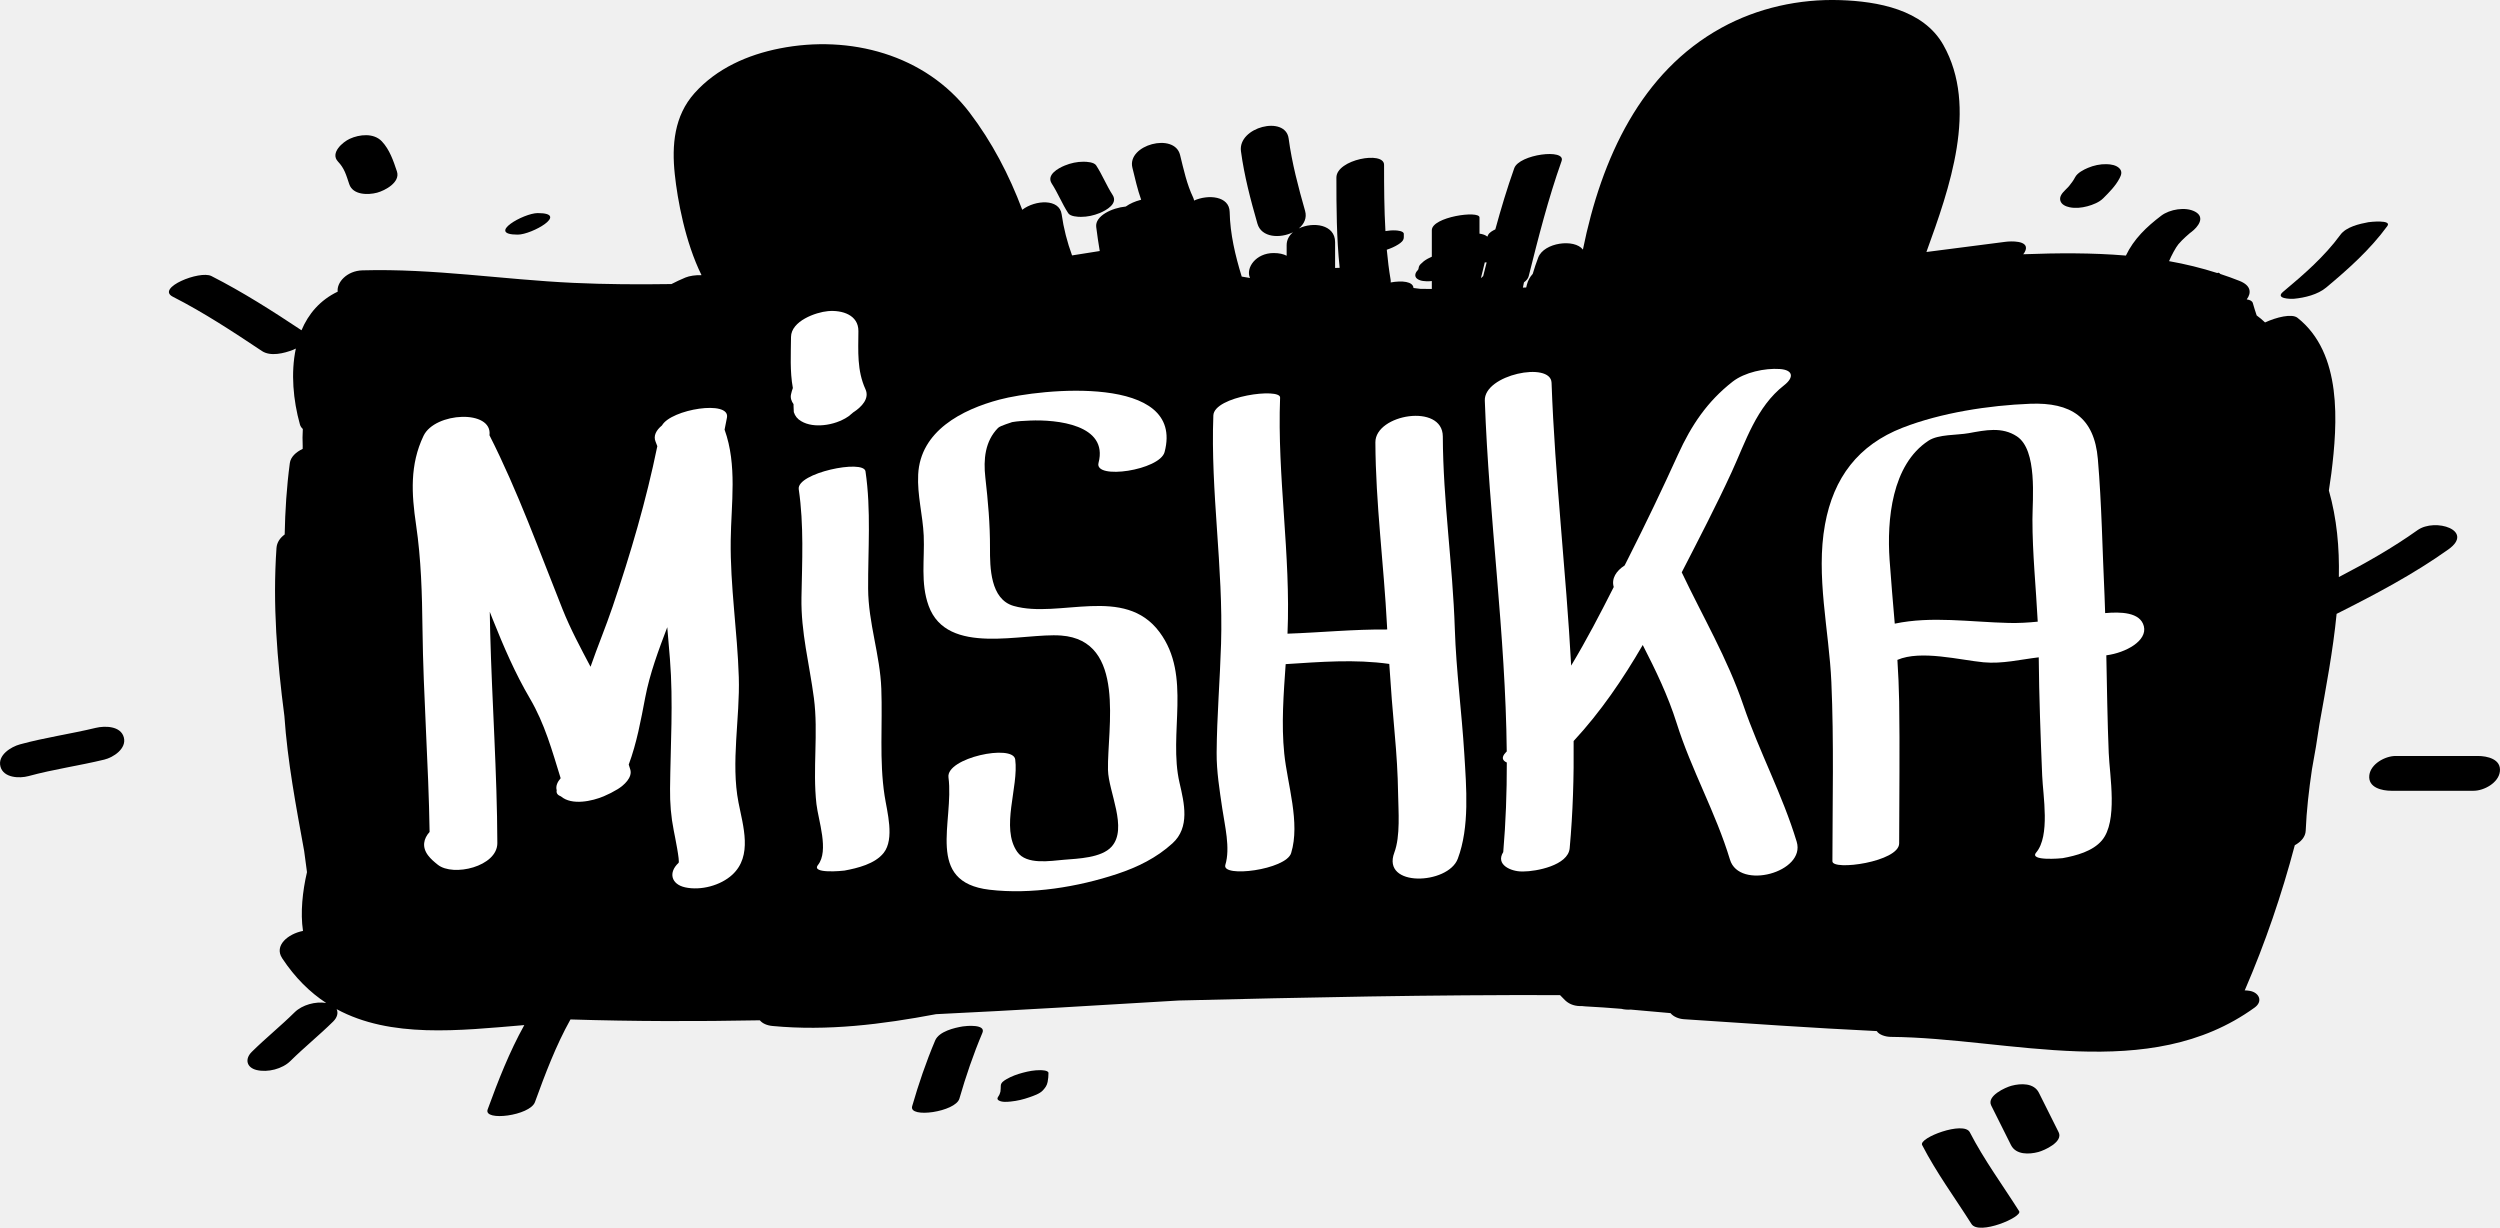
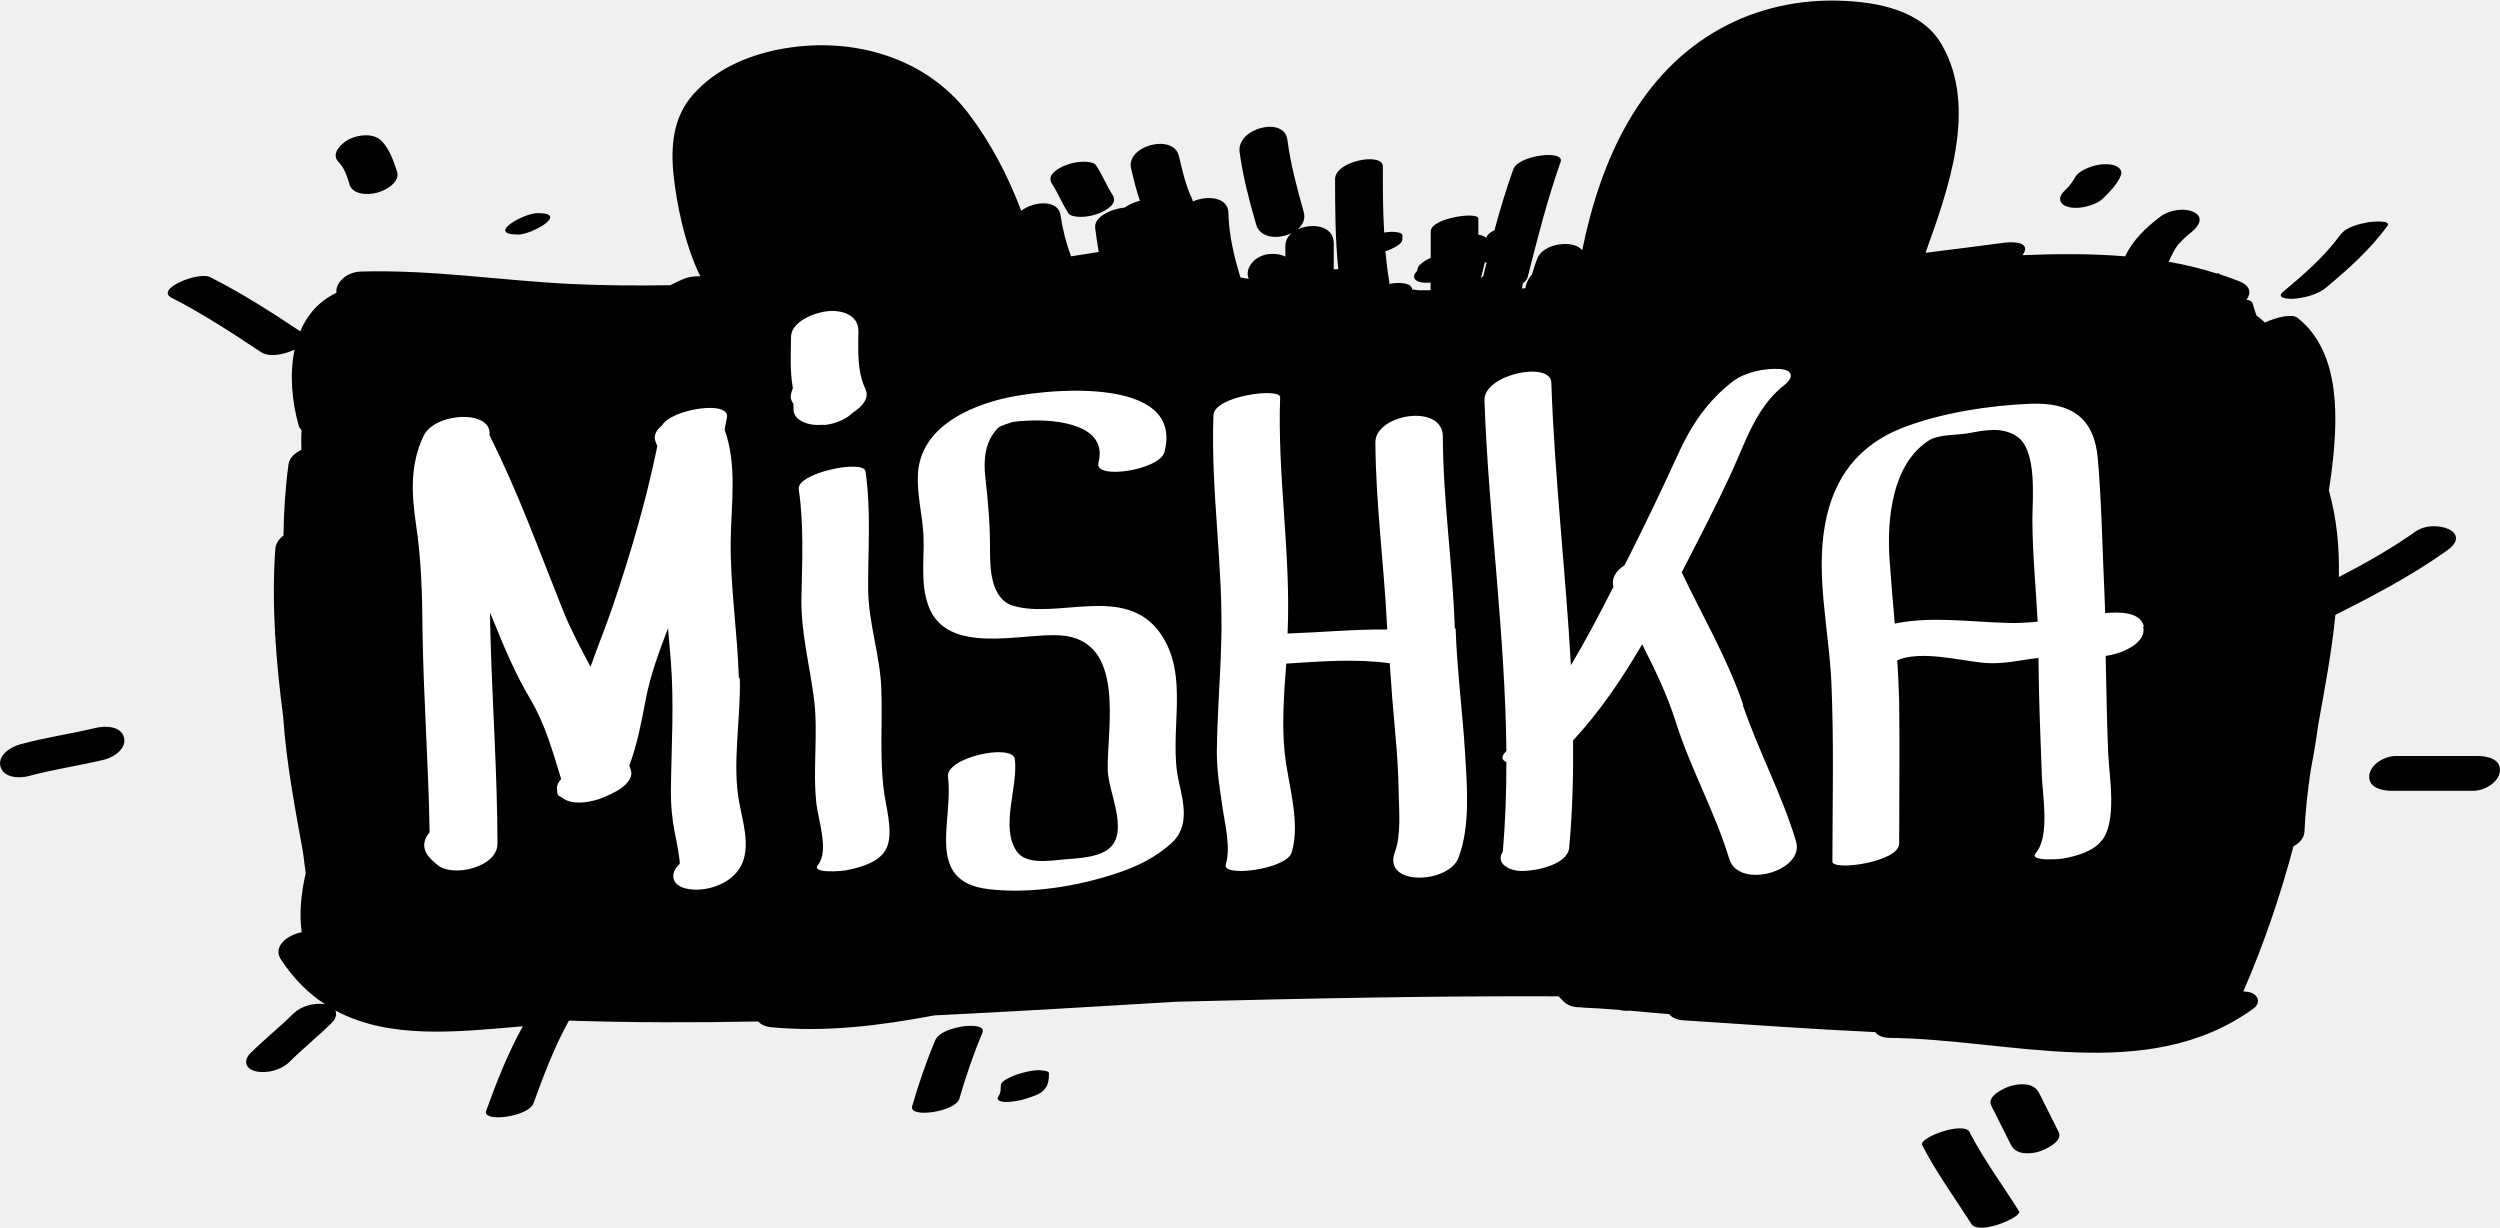
- <svg xmlns="http://www.w3.org/2000/svg" version="1.1" x="0px" y="0px" width="148.051px" height="72.707px" viewBox="0 0 148.051 72.707" enable-background="new 0 0 148.051 72.707" xml:space="preserve">
-   <g id="Layer_2">
-     <g>
-       <path d="M143.165,31.397c-1.481,1.055-3.053,1.942-4.657,2.777c0.037-1.747-0.119-3.465-0.591-5.127 c0.051-0.333,0.102-0.667,0.145-1.002c0.375-3.005,0.657-7.122-2.003-9.224c-0.335-0.265-1.249-0.035-1.922,0.274 c-0.157-0.151-0.322-0.289-0.496-0.415c-0.082-0.242-0.159-0.487-0.229-0.735c-0.035-0.12-0.168-0.188-0.36-0.215 c0.285-0.383,0.263-0.818-0.419-1.092c-0.378-0.152-0.759-0.287-1.143-0.413c-0.067-0.072-0.126-0.096-0.172-0.058 c-0.001,0.001-0.004,0.002-0.006,0.003c-0.938-0.3-1.893-0.533-2.859-0.705c0.138-0.331,0.396-0.813,0.552-1 c0.132-0.157,0.279-0.3,0.429-0.439c0.062-0.057,0.125-0.111,0.188-0.165c0.032-0.027,0.053-0.046,0.069-0.061 c0.02-0.014,0.046-0.034,0.084-0.062c0.38-0.288,0.846-0.865,0.221-1.202c-0.57-0.307-1.507-0.142-2.007,0.238 c-0.863,0.655-1.626,1.379-2.092,2.361c-2.01-0.169-4.05-0.155-6.079-0.078c0.062-0.076,0.112-0.158,0.141-0.25 c0.184-0.585-0.908-0.525-1.188-0.488c-1.562,0.205-3.125,0.407-4.688,0.604c1.367-3.773,3.083-8.578,1.001-12.264 c-1.19-2.106-3.906-2.579-6.098-2.652c-2.436-0.081-4.898,0.461-7.036,1.636c-4.762,2.618-7.11,7.71-8.21,13.138 c-0.497-0.657-2.301-0.425-2.645,0.468c-0.124,0.32-0.229,0.645-0.327,0.972c-0.16,0.174-0.282,0.386-0.345,0.637 c-0.015,0.056-0.027,0.111-0.041,0.167c-0.065,0.002-0.131,0.005-0.196,0.007c0.02-0.104,0.041-0.207,0.064-0.31 c0.146-0.109,0.247-0.232,0.28-0.366c0.574-2.296,1.156-4.588,1.948-6.82c0.269-0.756-2.511-0.399-2.804,0.426 c-0.424,1.193-0.786,2.403-1.12,3.622c-0.165,0.078-0.356,0.187-0.425,0.326c-0.017,0.034-0.031,0.07-0.047,0.104 c-0.107-0.093-0.271-0.151-0.466-0.178c0-0.319,0-0.639,0-0.959c0-0.432-2.823-0.034-2.823,0.757c0,0.522,0,1.046,0,1.568 c-0.167,0.072-0.327,0.158-0.472,0.266c-0.063,0.057-0.127,0.114-0.19,0.172c-0.073,0.071-0.113,0.152-0.12,0.245 c-0.007,0.026-0.013,0.053-0.023,0.078c-0.017,0.022-0.032,0.046-0.052,0.066c-0.126,0.128-0.184,0.335-0.027,0.467 c0.19,0.16,0.508,0.167,0.738,0.159c0.048-0.002,0.097-0.007,0.146-0.011c0,0.156,0,0.312,0,0.468 c-0.226-0.001-0.45-0.003-0.675-0.006l-0.411-0.051c-0.021-0.385-0.676-0.452-1.351-0.328c0.006-0.049,0.007-0.098-0.001-0.148 c-0.101-0.595-0.174-1.192-0.229-1.79c0.237-0.079,0.471-0.18,0.68-0.313c0.159-0.102,0.328-0.224,0.328-0.43 c0-0.064,0-0.13,0-0.194c0-0.18-0.412-0.204-0.499-0.208c-0.195-0.009-0.394,0.009-0.589,0.041 c-0.075-1.305-0.081-2.615-0.081-3.925c0-0.84-2.824-0.315-2.823,0.757c0,1.786,0.009,3.57,0.193,5.343 c-0.087-0.002-0.178,0.001-0.27,0.009c0-0.511,0-1.021,0-1.532c0-1.045-1.297-1.22-2.147-0.809 c0.313-0.262,0.489-0.622,0.37-1.039c-0.403-1.414-0.778-2.827-0.974-4.287c-0.188-1.394-3.017-0.677-2.824,0.756 c0.196,1.46,0.57,2.873,0.975,4.287c0.235,0.828,1.338,0.889,2.104,0.51c-0.227,0.196-0.373,0.452-0.373,0.76 c0,0.21,0,0.42,0,0.63c-0.189-0.098-0.439-0.16-0.77-0.16c-1.057,0-1.671,0.885-1.4,1.477c-0.164-0.027-0.327-0.054-0.491-0.083 c-0.382-1.248-0.686-2.514-0.714-3.83c-0.02-0.942-1.27-1.049-2.108-0.672c-0.008-0.056-0.022-0.111-0.049-0.168 c-0.385-0.804-0.567-1.674-0.78-2.533c-0.332-1.35-3.158-0.601-2.823,0.756c0.157,0.638,0.3,1.281,0.519,1.898 c-0.018,0.005-0.039,0.009-0.056,0.014c-0.3,0.081-0.601,0.205-0.854,0.387c-0.832,0.079-1.828,0.565-1.752,1.208 c0.058,0.478,0.131,0.953,0.209,1.427c-0.546,0.091-1.092,0.177-1.639,0.26c-0.289-0.787-0.499-1.601-0.618-2.443 c-0.131-0.924-1.555-0.854-2.332-0.26c-0.774-2.062-1.796-4.019-3.122-5.761c-2.621-3.439-7.097-4.613-11.242-3.794 c-1.9,0.376-3.735,1.184-5.043,2.646c-1.21,1.353-1.352,3.089-1.17,4.805c0.158,1.493,0.61,4.005,1.584,5.976 c-0.35-0.012-0.709,0.041-0.949,0.139c-0.283,0.117-0.561,0.248-0.833,0.388c-1.939,0.029-3.877,0.019-5.803-0.07 c-4.179-0.194-8.301-0.86-12.497-0.742c-0.923,0.026-1.534,0.719-1.465,1.262c-1.046,0.502-1.733,1.315-2.143,2.287 c-1.732-1.15-3.479-2.266-5.335-3.211c-0.689-0.351-3.3,0.707-2.285,1.224c1.84,0.938,3.561,2.072,5.278,3.216 c0.512,0.341,1.32,0.133,1.842-0.07c0.03-0.012,0.09-0.039,0.165-0.077c-0.306,1.44-0.157,3.067,0.241,4.493 c0.03,0.11,0.093,0.198,0.172,0.27c-0.021,0.338-0.023,0.677-0.007,1.015c-0.001,0.055-0.001,0.109-0.002,0.165 c-0.4,0.189-0.712,0.48-0.76,0.839c-0.188,1.411-0.278,2.82-0.305,4.229c-0.272,0.199-0.462,0.469-0.485,0.798 c-0.233,3.345,0.037,6.652,0.467,9.95c0.185,2.694,0.69,5.344,1.172,7.999c0.058,0.416,0.113,0.832,0.167,1.249 c-0.265,1.133-0.398,2.395-0.237,3.482c-0.881,0.171-1.729,0.866-1.233,1.617c0.765,1.158,1.644,2.018,2.606,2.649 c-0.633-0.103-1.42,0.11-1.871,0.555c-0.818,0.809-1.715,1.531-2.533,2.339c-0.429,0.424-0.314,0.935,0.289,1.078 c0.651,0.155,1.516-0.06,1.997-0.535c0.817-0.808,1.715-1.531,2.533-2.339c0.248-0.245,0.308-0.517,0.204-0.731 c3.21,1.735,7.235,1.27,11.114,0.943c-0.882,1.589-1.542,3.273-2.17,4.997c-0.262,0.719,2.507,0.373,2.801-0.436 c0.61-1.675,1.237-3.343,2.103-4.895c3.741,0.117,7.479,0.122,11.215,0.051c0.149,0.182,0.416,0.305,0.746,0.336 c3.27,0.311,6.489-0.096,9.688-0.699c4.789-0.229,9.577-0.525,14.366-0.809c7.527-0.186,15.056-0.346,22.587-0.32 c0.1,0.109,0.204,0.215,0.314,0.318c0.272,0.256,0.621,0.345,0.979,0.33c0.062,0.009,0.128,0.016,0.199,0.019 c0.714,0.036,1.428,0.087,2.141,0.145c0.156,0.04,0.341,0.059,0.559,0.046c0.002,0,0.004,0,0.005,0 c0.782,0.067,1.563,0.14,2.346,0.208c0.171,0.214,0.497,0.342,0.792,0.361c3.804,0.25,7.612,0.522,11.423,0.703 c0.14,0.229,0.536,0.34,0.82,0.343c7.067,0.06,15.278,2.804,21.558-1.736c0.501-0.362,0.273-0.877-0.264-0.984 c-0.108-0.021-0.217-0.031-0.326-0.034c0.008-0.016,0.018-0.03,0.023-0.045c1.195-2.769,2.174-5.633,2.945-8.552 c0.365-0.198,0.632-0.494,0.646-0.86c0.049-1.189,0.188-2.406,0.371-3.639c0.166-0.884,0.313-1.771,0.441-2.66 c0.387-2.169,0.806-4.367,1.018-6.541c2.28-1.147,4.538-2.335,6.622-3.819C146.562,31.417,144.213,30.651,143.165,31.397z M87.835,16.351c-0.049,0.039-0.094,0.079-0.134,0.123c0.073-0.312,0.149-0.623,0.228-0.934c0.036,0.001,0.073,0.001,0.111,0 C87.972,15.81,87.902,16.081,87.835,16.351z" />
-       <path d="M63.261,12.626c0.127,0.196,0.562,0.217,0.753,0.217c0.377,0.001,0.759-0.083,1.106-0.225 c0.404-0.166,1.101-0.559,0.77-1.07c-0.363-0.562-0.609-1.19-0.975-1.754c-0.127-0.196-0.562-0.217-0.754-0.217 c-0.376-0.001-0.758,0.083-1.105,0.226c-0.404,0.165-1.101,0.558-0.77,1.069C62.649,11.434,62.896,12.063,63.261,12.626z" />
-       <path d="M20.683,10.907c0.216,0.647,1.111,0.647,1.648,0.504c0.472-0.127,1.39-0.616,1.175-1.26 c-0.208-0.624-0.433-1.293-0.893-1.78c-0.479-0.507-1.324-0.417-1.902-0.151c-0.412,0.19-1.177,0.838-0.695,1.349 C20.398,9.974,20.494,10.341,20.683,10.907z" />
-       <path d="M30.66,13.895c0.843,0,3.073-1.276,1.186-1.276C31.003,12.619,28.772,13.895,30.66,13.895z" />
-       <path d="M122.562,12.274c0.346,0.072,0.717,0.032,1.055-0.059c0.321-0.086,0.7-0.234,0.941-0.477 c0.355-0.355,0.728-0.729,0.962-1.178c0.104-0.198,0.174-0.399-0.005-0.587c-0.188-0.197-0.507-0.245-0.763-0.251 c-0.376-0.01-0.761,0.074-1.106,0.22c-0.252,0.106-0.621,0.294-0.756,0.553c-0.098,0.186-0.218,0.353-0.351,0.513 c-0.008,0.009-0.016,0.018-0.023,0.027c-0.011,0.012-0.021,0.023-0.028,0.032c-0.064,0.067-0.13,0.133-0.195,0.199 c-0.158,0.158-0.346,0.365-0.279,0.614C122.077,12.121,122.347,12.229,122.562,12.274z" />
-       <path d="M135.861,17.692c0.631-0.061,1.395-0.246,1.894-0.662c1.319-1.102,2.603-2.248,3.623-3.642 c0.288-0.393-1.049-0.243-1.118-0.23c-0.534,0.099-1.316,0.276-1.661,0.746c-0.949,1.296-2.164,2.349-3.391,3.374 C134.71,17.693,135.649,17.712,135.861,17.692z" />
-       <path d="M146.74,44.769c-1.624,0-3.248,0-4.872,0c-0.616,0-1.475,0.468-1.556,1.139c-0.09,0.739,0.754,0.922,1.304,0.922 c1.624,0,3.248,0,4.871,0c0.617,0,1.475-0.468,1.557-1.139C148.134,44.952,147.29,44.769,146.74,44.769z" />
-       <path d="M57.021,60.784c-0.498,0.08-1.412,0.296-1.639,0.831c-0.538,1.272-0.981,2.571-1.364,3.897 c-0.211,0.733,2.571,0.333,2.798-0.451c0.383-1.327,0.825-2.625,1.363-3.897C58.401,60.637,57.213,60.752,57.021,60.784z" />
-       <path d="M61.602,63.375c-0.347-0.003-0.696,0.063-1.029,0.152c-0.333,0.089-0.67,0.207-0.968,0.383 c-0.141,0.084-0.338,0.2-0.338,0.39c-0.001,0.116-0.007,0.231-0.021,0.346c-0.025,0.103-0.06,0.2-0.125,0.286 c0.004-0.004,0.008-0.009,0.012-0.014c-0.064,0.082-0.108,0.179,0.018,0.253c0.196,0.114,0.502,0.083,0.712,0.062 c0.374-0.037,0.745-0.127,1.099-0.252c0.243-0.085,0.613-0.207,0.795-0.407c0.149-0.164,0.241-0.286,0.284-0.501 c0.035-0.177,0.05-0.349,0.05-0.529C62.09,63.378,61.669,63.376,61.602,63.375z" />
-       <path d="M116.652,67.051c-0.354-0.686-3.043,0.331-2.823,0.757c0.844,1.638,1.939,3.122,2.923,4.677 c0.436,0.689,3.04-0.414,2.823-0.757C118.593,70.174,117.496,68.689,116.652,67.051z" />
-       <path d="M120.744,64.713c-0.294-0.588-1.067-0.563-1.624-0.414c-0.35,0.094-1.485,0.598-1.199,1.17 c0.39,0.78,0.779,1.559,1.169,2.339c0.294,0.588,1.068,0.562,1.624,0.414c0.35-0.094,1.486-0.598,1.199-1.171 C121.523,66.272,121.134,65.493,120.744,64.713z" />
-       <path d="M5.668,43.105c-1.486,0.359-3.006,0.571-4.481,0.975c-0.537,0.146-1.342,0.641-1.16,1.318 c0.181,0.675,1.128,0.709,1.664,0.562c1.476-0.403,2.995-0.615,4.482-0.975c0.541-0.13,1.338-0.651,1.16-1.318 C7.148,42.982,6.209,42.975,5.668,43.105z" />
-     </g>
-   </g>
-   <g id="Layer_1">
-     <g>
-       <path fill="#FFFFFF" d="M43.752,40.106c-0.083-2.707-0.514-5.396-0.479-8.108c0.028-2.194,0.393-4.45-0.363-6.554 c0.047-0.239,0.097-0.477,0.141-0.717c0.195-1.055-3.3-0.497-3.849,0.468c-0.346,0.283-0.523,0.621-0.377,0.965 c0.037,0.087,0.069,0.175,0.102,0.263c-0.662,3.233-1.584,6.364-2.645,9.498c-0.406,1.199-0.896,2.37-1.31,3.565 c-0.587-1.114-1.181-2.214-1.658-3.408c-1.386-3.464-2.636-6.965-4.326-10.299c0.192-1.543-3.232-1.381-3.907,0.032 c-0.816,1.709-0.711,3.434-0.442,5.262c0.303,2.061,0.356,4.086,0.381,6.167c0.048,4.012,0.361,8.016,0.421,12.027 c-0.357,0.397-0.466,0.889-0.092,1.388c0.163,0.217,0.365,0.385,0.576,0.554c0.913,0.73,3.533,0.108,3.528-1.283 c-0.014-4.16-0.314-8.312-0.424-12.471c-0.011-0.407-0.018-0.814-0.024-1.222c0.058,0.146,0.115,0.293,0.173,0.438 c0.646,1.618,1.322,3.191,2.205,4.696c0.876,1.491,1.315,3.092,1.819,4.719c-0.19,0.219-0.305,0.467-0.234,0.715 c-0.04,0.181,0.071,0.294,0.253,0.363c0.645,0.552,1.858,0.277,2.532-0.007c0.29-0.122,0.566-0.263,0.834-0.427 c0.348-0.215,0.891-0.686,0.735-1.17c-0.03-0.093-0.059-0.187-0.088-0.281c0.475-1.281,0.716-2.612,0.975-3.965 c0.275-1.441,0.789-2.805,1.307-4.171c0.053,0.625,0.107,1.249,0.157,1.872c0.206,2.577,0.033,5.118,0.008,7.696 c-0.009,0.854,0.054,1.648,0.221,2.484c0.068,0.345,0.37,1.824,0.283,1.904c-0.617,0.57-0.438,1.268,0.389,1.45 c0.923,0.203,2.1-0.106,2.795-0.749c1.209-1.117,0.638-2.871,0.364-4.28C43.273,45.158,43.826,42.512,43.752,40.106z" />
-       <path fill="#FFFFFF" d="M52.192,40.788c-0.074-2.007-0.771-3.897-0.781-5.925c-0.011-2.327,0.183-4.635-0.156-6.949 c-0.107-0.732-4.093,0.101-3.953,1.059c0.312,2.129,0.199,4.268,0.161,6.412c-0.037,2.063,0.472,3.934,0.737,5.958 c0.271,2.073-0.085,4.195,0.15,6.271c0.11,0.971,0.758,2.768,0.09,3.612c-0.424,0.537,1.482,0.345,1.568,0.33 c0.775-0.143,1.809-0.395,2.324-1.048c0.659-0.835,0.198-2.448,0.054-3.387C52.066,45.041,52.271,42.885,52.192,40.788z" />
-       <path fill="#FFFFFF" d="M68.671,37.438c-2.081-2.809-5.943-0.787-8.64-1.554c-1.39-0.396-1.407-2.292-1.403-3.428 c0.004-1.439-0.115-2.757-0.276-4.184c-0.119-1.061-0.024-2.14,0.753-2.93c0.143-0.146,0.866-0.339,0.817-0.342 c0.356-0.062,0.683-0.077,1.077-0.094c1.562-0.067,4.654,0.234,4.056,2.506c-0.269,1.019,3.629,0.435,3.913-0.643 c1.224-4.64-7.352-3.749-9.774-3.106c-2.231,0.592-4.692,1.862-4.819,4.438c-0.062,1.23,0.274,2.401,0.328,3.62 c0.061,1.403-0.2,2.802,0.291,4.155c1.092,3.01,5.57,1.59,7.849,1.761c3.88,0.29,2.722,5.519,2.772,7.955 c0.027,1.3,1.192,3.461,0.213,4.549c-0.601,0.668-2,0.706-2.817,0.774c-0.821,0.069-2.221,0.315-2.768-0.465 c-1.002-1.431,0.093-3.834-0.121-5.474c-0.122-0.933-4.104-0.096-3.953,1.059c0.346,2.651-1.412,6.2,2.424,6.655 c2.464,0.293,5.238-0.162,7.568-0.936c1.207-0.4,2.328-0.951,3.272-1.81c1.045-0.949,0.701-2.369,0.421-3.579 C69.172,43.422,70.593,40.032,68.671,37.438z" />
-       <path fill="#FFFFFF" d="M86.155,37.248c-0.122-3.812-0.696-7.582-0.711-11.4c-0.009-1.989-4-1.317-3.993,0.346 c0.015,3.641,0.501,7.232,0.688,10.862c0.003,0.074,0.008,0.148,0.012,0.223c-1.967-0.018-3.934,0.179-5.905,0.248 c0.203-4.675-0.617-9.311-0.438-13.983c0.022-0.587-3.909-0.091-3.953,1.059c-0.172,4.516,0.593,8.997,0.457,13.514 c-0.064,2.155-0.247,4.303-0.262,6.46c-0.008,1.105,0.173,2.204,0.332,3.293c0.147,1.008,0.488,2.352,0.183,3.349 c-0.238,0.779,3.594,0.293,3.897-0.701c0.55-1.794-0.224-4.076-0.408-5.892c-0.177-1.74-0.04-3.53,0.084-5.296 c2.048-0.131,4.096-0.3,6.135-0.012c0.091,1.391,0.197,2.779,0.325,4.172c0.106,1.168,0.181,2.334,0.198,3.507 c0.016,1.028,0.143,2.519-0.223,3.492c-0.78,2.075,3.179,1.906,3.757,0.368c0.71-1.887,0.507-4.237,0.386-6.22 C86.565,42.169,86.235,39.717,86.155,37.248z" />
-       <path fill="#FFFFFF" d="M103.242,41.762c-0.948-2.783-2.395-5.224-3.649-7.868c1.01-1.967,2.036-3.935,2.959-5.942 c0.838-1.824,1.459-3.854,3.107-5.139c0.579-0.451,0.555-0.904-0.258-0.96c-0.883-0.061-2.083,0.194-2.795,0.749 c-1.498,1.168-2.448,2.587-3.229,4.307c-0.94,2.069-1.914,4.101-2.94,6.13c-0.074,0.149-0.15,0.298-0.226,0.448 c-0.494,0.318-0.792,0.769-0.645,1.277c-0.798,1.578-1.614,3.146-2.521,4.653c-0.302-5.584-0.963-11.162-1.161-16.751 c-0.045-1.281-4.007-0.484-3.953,1.059c0.246,6.93,1.23,13.845,1.299,20.775c-0.017,0.017-0.032,0.034-0.049,0.051 c-0.303,0.311-0.191,0.498,0.053,0.606c0.002,1.767-0.06,3.534-0.211,5.303c-0.477,0.752,0.467,1.149,1.094,1.149 c0.033,0,0.065,0,0.098,0c0.746,0,2.649-0.353,2.742-1.376c0.193-2.119,0.254-4.234,0.234-6.349 c1.605-1.731,2.916-3.663,4.093-5.687c0.766,1.494,1.495,3,2.007,4.625c0.868,2.766,2.32,5.308,3.159,8.087 c0.55,1.822,4.497,0.745,3.952-1.059C105.563,47.072,104.177,44.505,103.242,41.762z" />
-       <path fill="#FFFFFF" d="M126.96,37.085c-0.212-0.84-1.385-0.857-2.292-0.777c-0.013-0.338-0.021-0.677-0.036-1.016 c-0.127-2.686-0.168-5.428-0.396-8.105c-0.211-2.479-1.599-3.368-4.008-3.276c-2.438,0.093-5.277,0.532-7.55,1.416 c-2.632,1.023-4.096,2.961-4.601,5.733c-0.555,3.041,0.242,6.275,0.377,9.331c0.155,3.535,0.066,7.078,0.062,10.614 c0,0.579,3.952,0.031,3.953-1.059c0.003-2.801,0.043-5.602,0-8.402c-0.014-0.826-0.052-1.647-0.104-2.466 c1.382-0.599,3.721,0.013,5.097,0.143c1.117,0.105,2.188-0.167,3.273-0.294c0.021,2.333,0.108,4.678,0.204,7.008 c0.049,1.194,0.481,3.563-0.356,4.552c-0.44,0.521,1.493,0.347,1.568,0.333c0.801-0.147,1.777-0.404,2.324-1.05 c0.958-1.13,0.46-3.824,0.405-5.173c-0.079-1.928-0.103-3.859-0.143-5.789C125.903,38.656,127.177,37.943,126.96,37.085z M112.208,36.933c-0.104-1.257-0.219-2.513-0.306-3.777c-0.161-2.352,0.118-5.634,2.31-7.062c0.587-0.383,1.691-0.317,2.377-0.442 c0.979-0.177,1.974-0.393,2.855,0.192c1.221,0.81,0.92,3.69,0.918,4.913c-0.002,2.024,0.21,4.038,0.313,6.058 c-0.558,0.056-1.122,0.09-1.698,0.077C116.67,36.837,114.393,36.474,112.208,36.933z" />
-       <path fill="#FFFFFF" d="M48.771,25.176c0.526-0.051,1.055-0.229,1.49-0.529c0.087-0.073,0.173-0.146,0.26-0.219 c0.524-0.338,0.979-0.834,0.734-1.373c-0.509-1.115-0.428-2.251-0.42-3.445c0.007-0.966-0.972-1.257-1.797-1.185 c-0.729,0.064-2.188,0.586-2.194,1.534c-0.007,1.002-0.072,2.034,0.11,3.02c-0.049,0.113-0.075,0.241-0.105,0.358 c-0.056,0.214,0.016,0.424,0.144,0.595c0,0.045,0.002,0.09,0.002,0.135c0.005,0.113,0.011,0.226,0.015,0.338 c0.074,0.235,0.218,0.413,0.433,0.535C47.833,25.176,48.327,25.219,48.771,25.176z" />
-     </g>
-   </g>
+ <svg xmlns="http://www.w3.org/2000/svg" class="header__logo-icon header__logo-icon--desktop" width="148.051" height="72.707" viewBox="0 0 148.051 72.707">
+   <path d="M143.165 31.397c-1.48 1.055-3.053 1.942-4.657 2.777.037-1.747-.12-3.465-.59-5.127.05-.333.1-.667.144-1.002.375-3.005.657-7.122-2.003-9.224-.34-.26-1.25-.03-1.93.28-.16-.15-.32-.29-.5-.41-.08-.24-.16-.48-.23-.73-.04-.12-.17-.19-.36-.21.28-.38.26-.81-.42-1.09-.38-.15-.76-.29-1.14-.41-.07-.07-.13-.09-.18-.06l-.01.01c-.94-.3-1.9-.53-2.86-.7.14-.33.39-.81.55-1 .13-.15.28-.3.43-.44l.18-.16c.03-.02.05-.04.07-.06l.08-.06c.38-.29.84-.86.22-1.2-.57-.31-1.51-.14-2.01.24-.87.66-1.63 1.38-2.1 2.36-2.01-.17-4.05-.15-6.08-.07.06-.08.11-.16.14-.25.18-.59-.91-.53-1.19-.49-1.56.2-3.13.41-4.69.6 1.36-3.77 3.08-8.58 1-12.26-1.17-2.13-3.89-2.6-6.08-2.67-2.44-.08-4.9.46-7.04 1.64-4.76 2.62-7.11 7.71-8.21 13.14-.5-.65-2.3-.42-2.65.47-.13.32-.23.65-.33.97-.16.18-.28.39-.35.64l-.04.17-.2.01.06-.31c.15-.11.25-.23.28-.36.58-2.29 1.16-4.58 1.95-6.82.27-.75-2.51-.4-2.8.43-.43 1.2-.79 2.41-1.12 3.62-.17.08-.36.19-.43.33-.02.04-.04.07-.05.11-.11-.09-.27-.15-.47-.18v-.96c0-.43-2.82-.03-2.82.76v1.57c-.17.07-.33.16-.48.27l-.19.17c-.07.07-.11.16-.12.25-.01.03-.01.05-.02.08-.02.02-.03.05-.05.07-.13.13-.19.34-.03.47.19.16.5.17.73.16l.15-.01v.46h-.68l-.41-.05c-.027-.38-.68-.45-1.357-.33.01-.05.01-.09 0-.14-.1-.59-.17-1.19-.23-1.79.24-.08.47-.18.68-.31.16-.103.33-.225.33-.43v-.2c0-.18-.41-.2-.5-.21-.19-.01-.39.01-.58.04-.08-1.304-.08-2.614-.08-3.924 0-.84-2.83-.32-2.828.756 0 1.78.01 3.57.19 5.34-.087-.004-.18 0-.27.01V14.4c0-1.045-1.297-1.22-2.147-.81.31-.26.49-.62.37-1.038-.4-1.42-.78-2.83-.97-4.29-.19-1.397-3.02-.68-2.827.753.2 1.46.57 2.87.98 4.28.23.83 1.335.89 2.1.51-.224.197-.37.45-.37.76v.63c-.19-.1-.44-.16-.77-.16-1.056 0-1.67.886-1.4 1.478l-.49-.08c-.38-1.25-.686-2.514-.714-3.83-.02-.942-1.27-1.05-2.104-.672-.01-.05-.026-.11-.05-.16-.39-.81-.57-1.68-.78-2.54-.33-1.35-3.16-.6-2.826.76.16.64.3 1.28.52 1.9l-.05.01c-.3.08-.6.21-.85.39-.83.08-1.83.56-1.75 1.21.06.48.13.95.21 1.42-.55.09-1.097.18-1.64.26-.29-.78-.5-1.6-.62-2.44-.13-.92-1.557-.85-2.33-.26-.777-2.06-1.8-4.02-3.12-5.76-2.62-3.44-7.1-4.61-11.247-3.79-1.9.38-3.74 1.18-5.048 2.65-1.21 1.35-1.35 3.09-1.17 4.81.16 1.49.61 4 1.58 5.97-.35-.01-.71.04-.95.14-.28.12-.56.25-.83.39-1.94.03-3.88.02-5.8-.07-4.18-.2-8.3-.86-12.5-.74-.93.02-1.54.72-1.47 1.26-1.044.5-1.73 1.31-2.14 2.28-1.73-1.15-3.48-2.27-5.334-3.21-.69-.35-3.3.71-2.28 1.224 1.84.94 3.56 2.07 5.28 3.21.51.34 1.32.14 1.84-.07.03-.01.09-.04.16-.07-.31 1.44-.16 3.07.24 4.49.03.11.09.2.17.27-.02.34-.02.68-.01 1.02v.16c-.4.19-.71.48-.76.84-.19 1.41-.28 2.82-.3 4.23-.27.2-.46.47-.485.8-.23 3.34.04 6.65.47 9.95.18 2.69.69 5.34 1.17 8l.163 1.25c-.265 1.14-.4 2.4-.237 3.49-.88.17-1.73.866-1.23 1.617.763 1.16 1.642 2.02 2.61 2.65-.64-.11-1.42.11-1.87.55-.82.81-1.72 1.53-2.54 2.34-.43.42-.32.93.29 1.075.65.16 1.51-.06 1.99-.53.82-.81 1.715-1.53 2.533-2.34.25-.24.31-.52.202-.73 3.21 1.74 7.23 1.27 11.11.94-.886 1.59-1.546 3.28-2.17 5-.266.72 2.503.37 2.8-.44.61-1.675 1.234-3.34 2.1-4.895 3.74.12 7.48.12 11.212.05.15.18.42.303.75.34 3.27.31 6.49-.1 9.685-.7 4.79-.23 9.58-.53 14.37-.81 7.53-.19 15.06-.35 22.59-.32.1.11.2.21.31.32.27.25.62.34.98.33.067.01.13.01.2.02.72.03 1.43.08 2.14.14.16.04.34.06.56.04h.01c.78.066 1.56.14 2.346.207.17.215.5.343.795.36 3.8.25 7.61.524 11.42.705.14.23.54.34.82.34 7.07.06 15.28 2.81 21.56-1.73.5-.363.27-.88-.27-.985-.104-.02-.213-.03-.32-.033.01-.02.02-.03.02-.05 1.2-2.77 2.18-5.636 2.95-8.55.37-.2.63-.49.65-.86.05-1.19.19-2.41.37-3.64.17-.88.32-1.77.44-2.66.39-2.17.81-4.37 1.02-6.54 2.28-1.15 4.54-2.337 6.62-3.82 1.57-1.12-.78-1.88-1.83-1.14zM87.835 16.35c-.05.04-.094.08-.134.124.08-.312.15-.623.23-.934h.11l-.2.81zM63.26 12.626c.128.196.563.217.754.217.377 0 .76-.083 1.106-.225.404-.166 1.1-.56.77-1.07-.363-.562-.61-1.19-.975-1.754-.127-.196-.562-.217-.754-.217-.37 0-.75.083-1.1.226-.4.165-1.1.558-.77 1.07.37.56.61 1.19.98 1.753zm-42.577-1.72c.216.648 1.11.648 1.648.505.48-.12 1.39-.61 1.18-1.26-.21-.62-.43-1.29-.89-1.78-.48-.5-1.32-.41-1.9-.15-.41.19-1.17.84-.69 1.35.38.41.48.77.67 1.34zm9.977 2.99c.843 0 3.073-1.277 1.186-1.277-.843 0-3.074 1.27-1.186 1.27zm91.902-1.622c.346.072.717.032 1.055-.06.32-.085.7-.233.94-.476.356-.355.73-.73.963-1.178.104-.198.174-.4-.005-.587-.188-.197-.507-.245-.763-.25-.376-.01-.76.073-1.106.22-.252.105-.62.293-.756.552-.098.186-.218.353-.35.513l-.024.027-.028.032-.195.2c-.158.157-.346.364-.28.613.064.24.334.35.55.394zm13.298 5.418c.632-.06 1.396-.246 1.895-.662 1.32-1.102 2.603-2.248 3.623-3.642.288-.393-1.05-.243-1.118-.23-.534.1-1.316.276-1.66.746-.95 1.296-2.165 2.35-3.392 3.374-.498.415.44.434.653.414zm10.88 27.078h-4.872c-.616 0-1.475.467-1.556 1.138-.09.74.754.922 1.304.922h4.87c.618 0 1.476-.468 1.558-1.14.09-.738-.754-.92-1.304-.92zM57.02 60.784c-.497.08-1.41.296-1.638.83-.538 1.273-.98 2.572-1.364 3.898-.21.733 2.57.333 2.798-.45.383-1.328.825-2.626 1.363-3.898.22-.527-.97-.412-1.16-.38zm4.582 2.59c-.347-.002-.696.064-1.03.153-.332.09-.67.207-.967.383-.14.084-.338.2-.338.39 0 .116-.007.23-.02.346-.026.103-.06.2-.126.286l.02-.014c-.06.082-.11.18.02.253.2.12.51.09.72.07.38-.03.75-.12 1.1-.25.24-.08.61-.2.8-.4.15-.16.24-.28.29-.5.04-.18.05-.35.05-.53 0-.16-.42-.17-.48-.17zm55.05 3.676c-.354-.685-3.043.332-2.823.758.84 1.638 1.93 3.122 2.92 4.677.43.69 3.04-.414 2.82-.757-.98-1.554-2.08-3.04-2.93-4.677zm4.092-2.337c-.294-.588-1.067-.563-1.624-.414-.35.09-1.485.59-1.2 1.17l1.17 2.33c.294.59 1.068.56 1.624.41.35-.1 1.486-.6 1.2-1.17l-1.17-2.34zM5.668 43.105c-1.486.36-3.006.57-4.48.975-.538.146-1.343.64-1.16 1.318.18.675 1.127.71 1.663.562 1.48-.403 3-.615 4.49-.975.54-.13 1.34-.65 1.16-1.318-.18-.685-1.12-.692-1.66-.562z" />
+   <path fill="#FFF" d="M43.752 40.106c-.083-2.707-.514-5.396-.48-8.108.03-2.194.394-4.45-.362-6.554.047-.24.097-.477.14-.717.196-1.055-3.3-.497-3.848.468-.346.283-.523.62-.377.965.037.087.07.175.102.263-.662 3.233-1.584 6.364-2.645 9.498-.406 1.2-.896 2.37-1.31 3.57-.587-1.11-1.18-2.21-1.658-3.41-1.386-3.46-2.636-6.96-4.326-10.3.192-1.54-3.232-1.38-3.907.04-.81 1.71-.71 3.44-.44 5.27.31 2.06.36 4.09.38 6.17.05 4.01.36 8.02.42 12.03-.35.4-.46.89-.09 1.39.17.22.37.39.58.56.92.73 3.54.11 3.53-1.28-.01-4.16-.31-8.31-.42-12.47-.01-.4-.02-.81-.02-1.22l.18.44c.65 1.62 1.32 3.2 2.21 4.7.88 1.49 1.32 3.09 1.82 4.72-.19.22-.3.47-.23.71-.04.19.07.3.25.37.65.55 1.86.28 2.54-.01.29-.12.57-.26.84-.42.35-.21.89-.68.73-1.17l-.09-.28c.48-1.28.72-2.61.98-3.96.28-1.44.79-2.8 1.31-4.17.05.63.11 1.25.16 1.87.21 2.58.04 5.12.01 7.7-.01.86.06 1.65.22 2.49.07.35.37 1.83.29 1.91-.62.57-.44 1.27.39 1.45.92.21 2.1-.1 2.79-.75 1.21-1.11.64-2.87.37-4.28-.46-2.36.09-5 .02-7.41zm8.44.682c-.074-2.007-.77-3.897-.78-5.925-.012-2.327.182-4.635-.157-6.95-.107-.73-4.093.102-3.953 1.06.312 2.13.2 4.268.16 6.412-.036 2.063.473 3.934.738 5.958.27 2.073-.085 4.195.15 6.27.11.972.758 2.77.09 3.613-.424.537 1.482.345 1.568.33.775-.143 1.81-.395 2.324-1.048.66-.835.198-2.448.054-3.387-.32-2.08-.115-4.23-.194-6.33zm16.478-3.35c-2.08-2.81-5.942-.787-8.64-1.554-1.39-.396-1.406-2.292-1.402-3.428.004-1.44-.115-2.757-.276-4.184-.12-1.06-.024-2.14.753-2.93.143-.146.866-.34.817-.342.356-.062.683-.077 1.077-.094 1.56-.067 4.65.234 4.05 2.506-.27 1.02 3.63.435 3.91-.643 1.22-4.64-7.35-3.75-9.78-3.11-2.23.59-4.69 1.86-4.82 4.44-.06 1.23.27 2.4.33 3.62.06 1.4-.2 2.8.29 4.15 1.09 3.01 5.57 1.59 7.85 1.76 3.88.29 2.72 5.52 2.77 7.95.03 1.3 1.19 3.46.21 4.55-.6.66-2 .7-2.82.77-.82.07-2.22.31-2.77-.47-1.01-1.43.09-3.84-.12-5.48-.13-.94-4.11-.1-3.96 1.06.34 2.65-1.41 6.2 2.42 6.65 2.46.29 5.24-.17 7.57-.94 1.21-.4 2.33-.95 3.27-1.81 1.04-.95.7-2.37.42-3.58-.68-2.94.74-6.33-1.18-8.93zm17.485-.19c-.122-3.812-.696-7.582-.71-11.4-.01-1.99-4-1.317-3.994.346.02 3.64.51 7.232.69 10.862.01.074.01.148.01.223-1.96-.02-3.93.17-5.9.24.21-4.68-.61-9.31-.44-13.99.02-.59-3.91-.09-3.95 1.06-.17 4.51.6 8.99.46 13.51-.06 2.15-.24 4.3-.26 6.46 0 1.1.18 2.2.34 3.29.15 1 .49 2.35.19 3.35-.24.77 3.6.29 3.9-.71.55-1.79-.22-4.08-.41-5.89-.18-1.74-.04-3.53.09-5.3 2.05-.13 4.1-.3 6.13-.02.09 1.39.2 2.78.33 4.17.11 1.16.18 2.33.2 3.5.02 1.03.15 2.52-.22 3.49-.78 2.07 3.18 1.9 3.76.36.71-1.88.51-4.23.39-6.22-.15-2.46-.48-4.92-.56-7.39zm17.087 4.514c-.948-2.783-2.395-5.224-3.65-7.868 1.01-1.967 2.037-3.935 2.96-5.942.838-1.824 1.46-3.854 3.107-5.14.57-.45.55-.903-.26-.96-.89-.06-2.09.195-2.8.75-1.5 1.168-2.45 2.587-3.23 4.307-.94 2.06-1.92 4.1-2.94 6.13l-.23.44c-.5.32-.79.77-.65 1.27-.8 1.58-1.62 3.14-2.52 4.65-.31-5.59-.97-11.16-1.16-16.75-.05-1.28-4.01-.49-3.96 1.06.25 6.93 1.23 13.84 1.3 20.77-.02.01-.03.03-.05.05-.3.31-.19.5.05.6 0 1.77-.06 3.53-.21 5.3-.48.75.46 1.15 1.09 1.15h.1c.74 0 2.65-.36 2.74-1.38.19-2.12.25-4.24.23-6.35 1.6-1.73 2.91-3.67 4.09-5.69.76 1.49 1.49 3 2 4.62.87 2.76 2.32 5.31 3.16 8.09.55 1.82 4.5.74 3.95-1.06-.84-2.78-2.23-5.35-3.16-8.09zm23.718-4.677c-.212-.84-1.385-.857-2.292-.777-.013-.338-.02-.677-.036-1.016-.127-2.686-.168-5.428-.396-8.105-.21-2.48-1.6-3.368-4.008-3.276-2.438.1-5.277.54-7.55 1.42-2.632 1.03-4.096 2.96-4.6 5.74-.556 3.04.24 6.28.376 9.33.155 3.54.066 7.08.062 10.62 0 .58 3.952.03 3.953-1.06 0-2.8.04-5.6 0-8.4-.02-.82-.06-1.65-.11-2.46 1.38-.6 3.72.02 5.09.15 1.11.11 2.19-.16 3.27-.29.02 2.33.11 4.68.2 7.01.05 1.19.48 3.56-.36 4.55-.44.52 1.49.35 1.57.33.8-.14 1.78-.4 2.32-1.05.95-1.13.46-3.82.4-5.17-.08-1.93-.11-3.86-.15-5.79 1.16-.15 2.44-.86 2.22-1.72zm-14.752-.152c-.104-1.257-.22-2.513-.306-3.777-.16-2.352.118-5.634 2.31-7.062.587-.383 1.69-.317 2.377-.442.97-.177 1.97-.393 2.85.192 1.22.81.92 3.69.92 4.913 0 2.024.21 4.038.31 6.058-.56.056-1.12.09-1.7.077-2.31-.055-4.59-.418-6.77.04zM48.77 25.176c.527-.05 1.056-.23 1.49-.53.088-.072.174-.145.26-.218.525-.338.98-.834.735-1.373-.51-1.115-.428-2.25-.42-3.445.007-.966-.972-1.257-1.797-1.185-.73.064-2.188.586-2.194 1.534-.007 1-.072 2.03.11 3.02-.05.11-.075.24-.105.35-.06.21.01.42.14.59v.13l.01.34c.07.23.21.41.43.53.39.23.88.28 1.32.23z" />
</svg>
